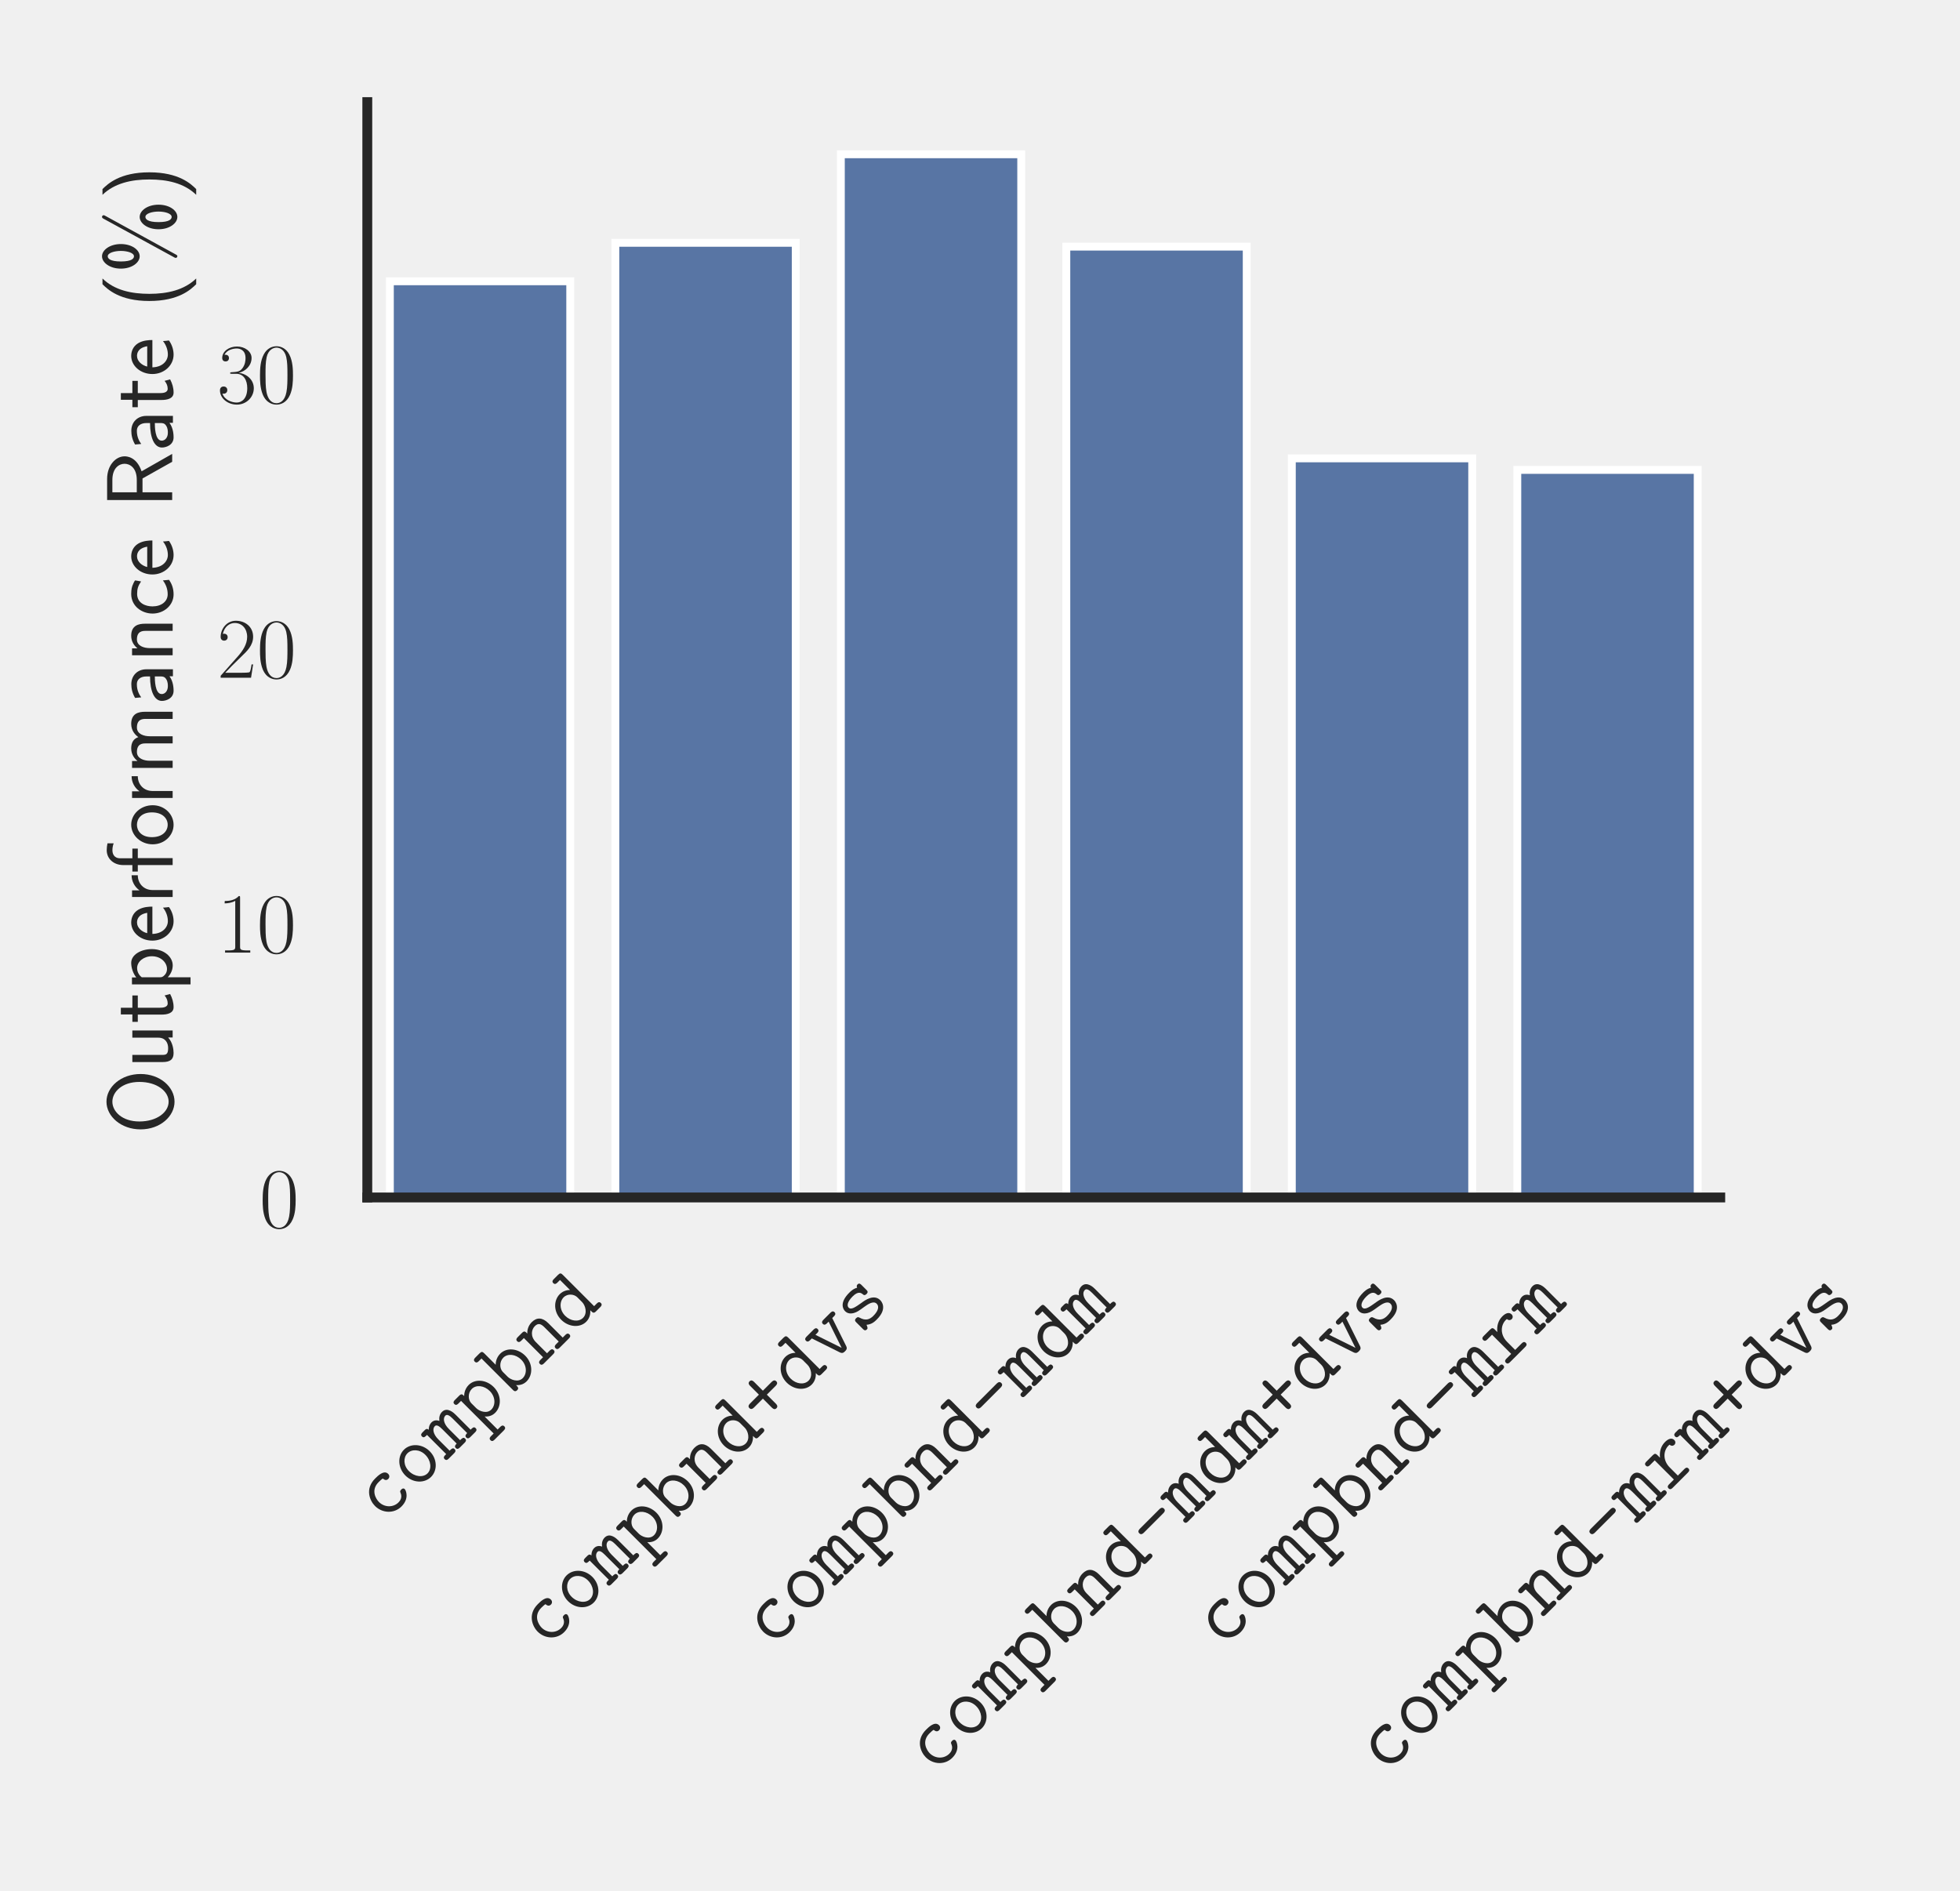
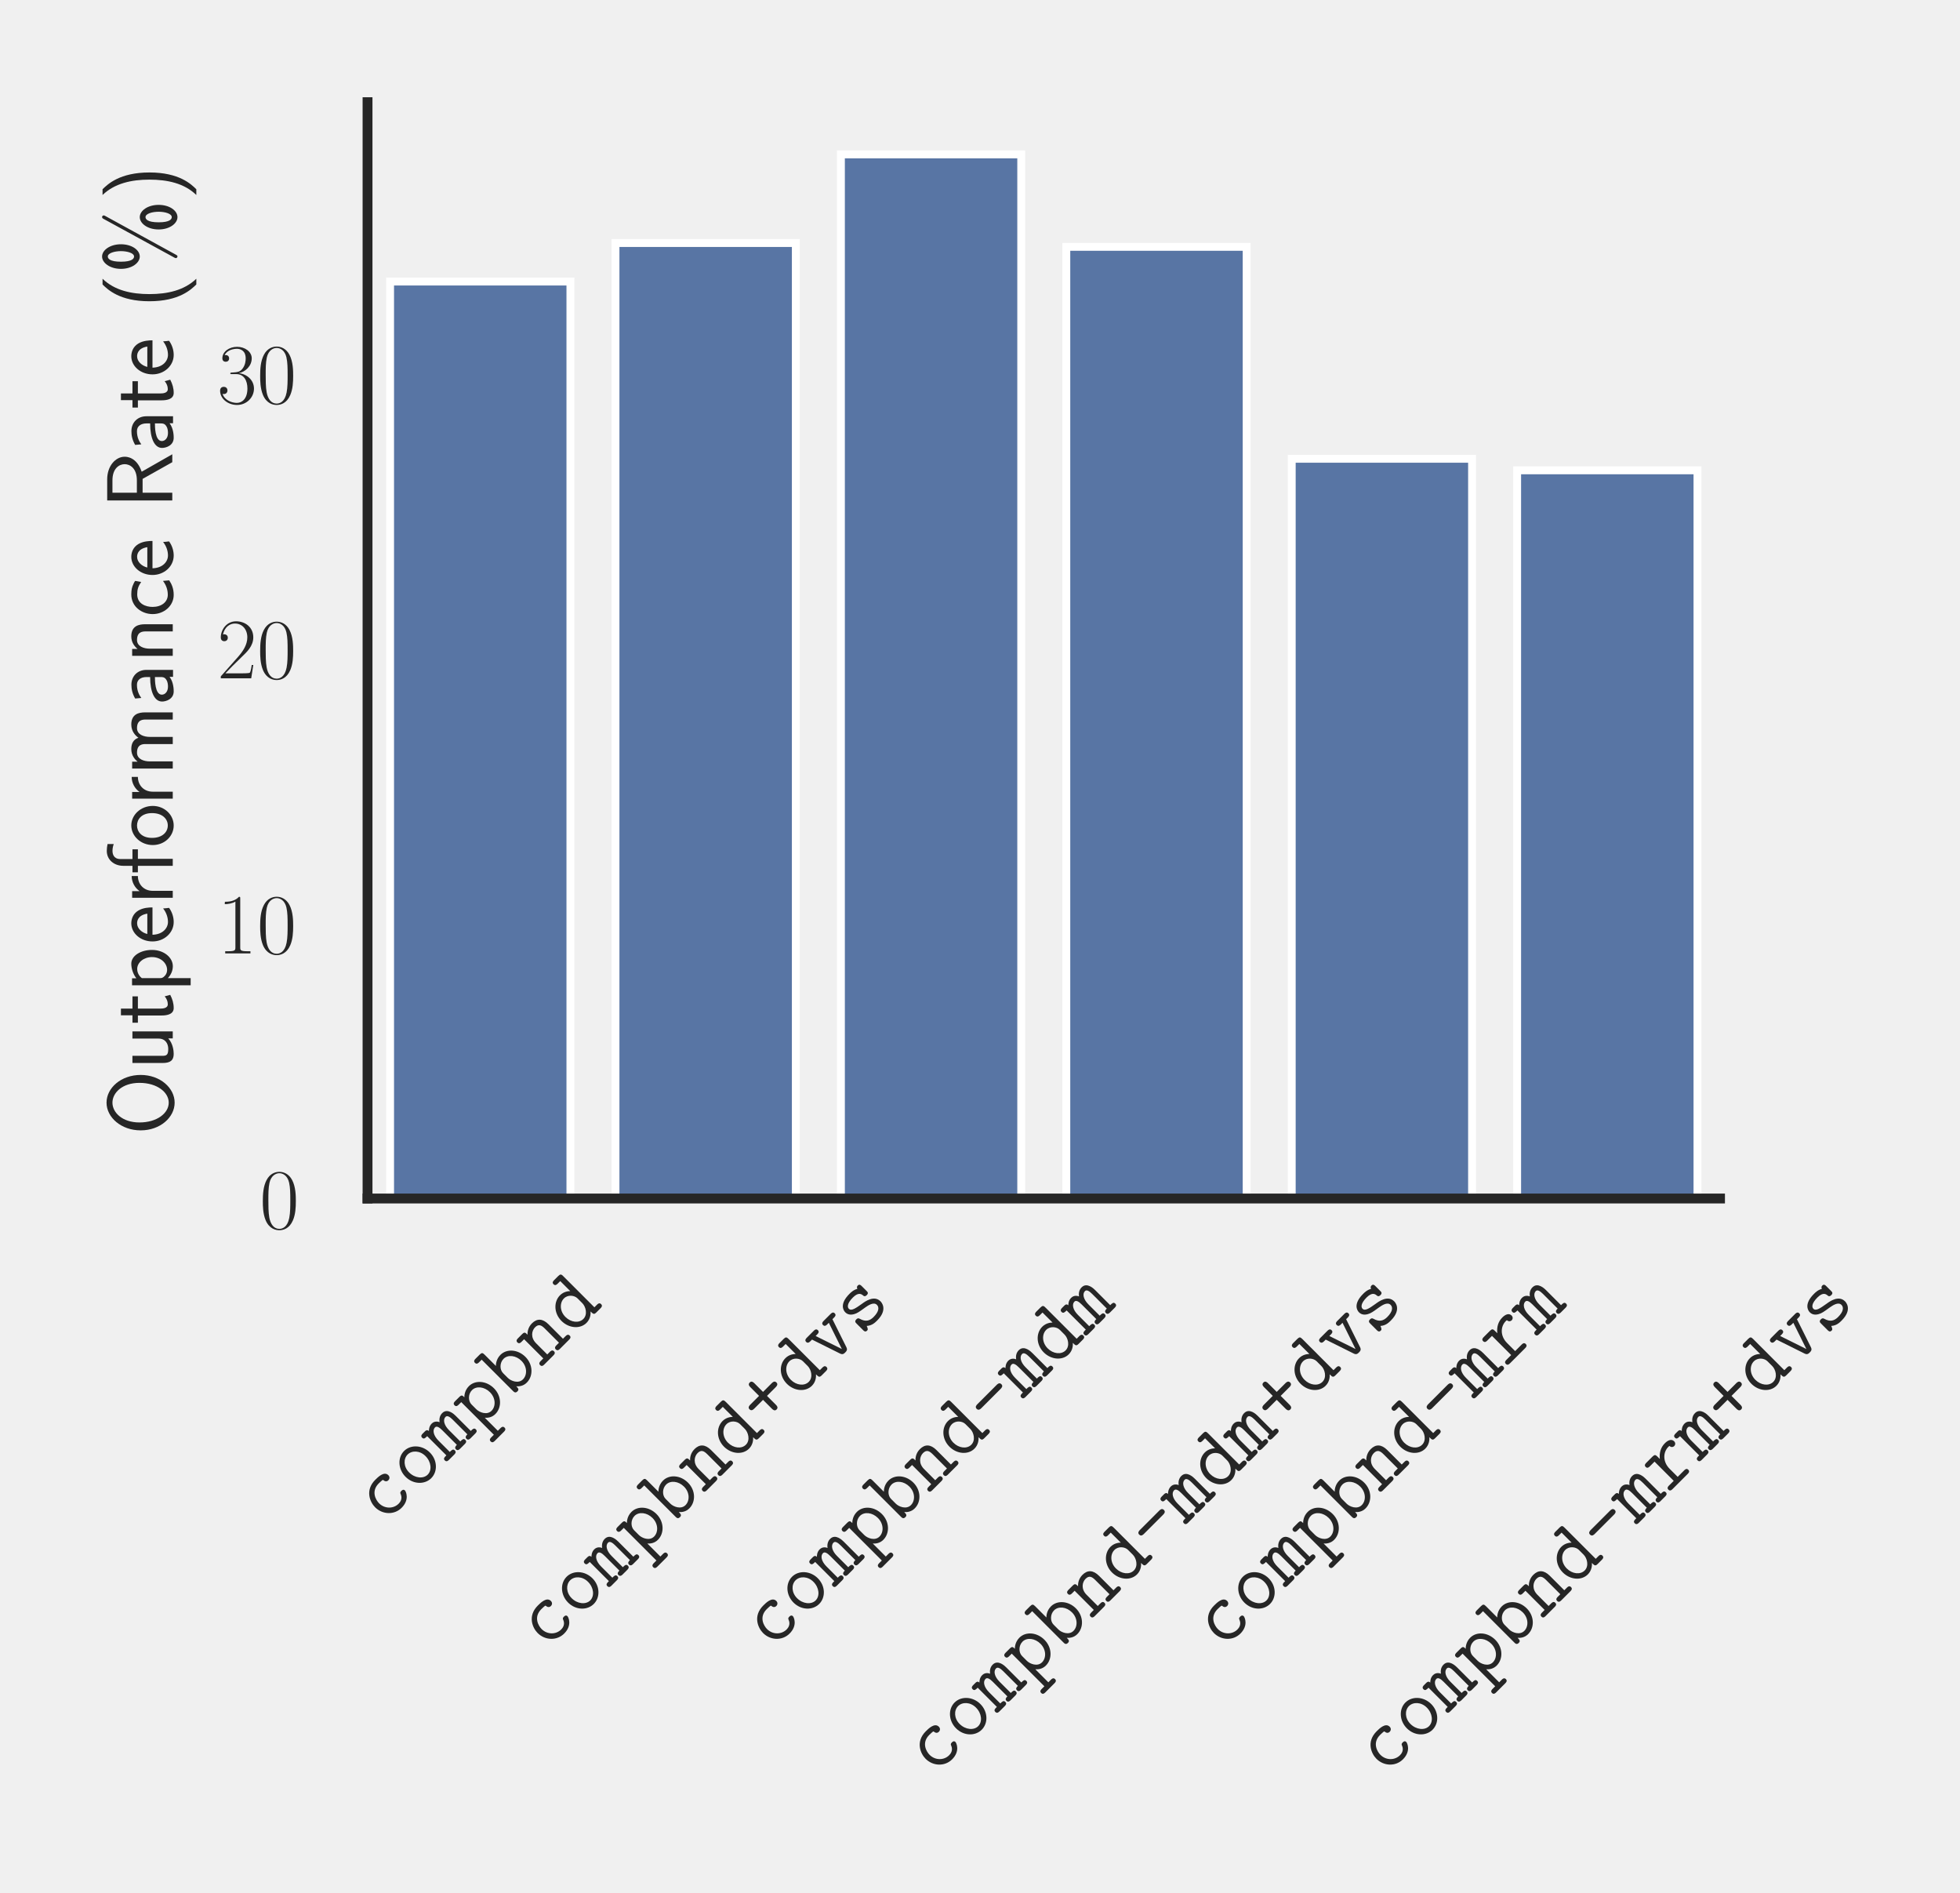
- <svg xmlns="http://www.w3.org/2000/svg" xmlns:xlink="http://www.w3.org/1999/xlink" width="373.2pt" height="360pt" viewBox="0 0 373.2 360" version="1.1">
+ <svg xmlns="http://www.w3.org/2000/svg" xmlns:xlink="http://www.w3.org/1999/xlink" width="372.96pt" height="360pt" viewBox="0 0 372.96 360" version="1.1">
  <defs>
    <style type="text/css">*{stroke-linejoin: round; stroke-linecap: butt}</style>
  </defs>
  <g id="figure_1">
    <g id="patch_1">
-       <path d="M 0 360  L 373.2 360  L 373.2 0  L 0 0  L 0 360  z " style="fill: none" />
+       <path d="M 0 360  L 372.96 360  L 372.96 0  L 0 0  L 0 360  z " style="fill: none" />
    </g>
    <g id="axes_1">
      <g id="patch_2">
-         <path d="M 69.937 228.008  L 327.55 228.008  L 327.55 19.44  L 69.937 19.44  L 69.937 228.008  z " style="fill: none" />
+         <path d="M 69.937 228.008  L 327.295 228.008  L 327.295 19.44  L 69.937 19.44  L 69.937 228.008  z " style="fill: none" />
      </g>
      <g id="matplotlib.axis_1">
        <g id="xtick_1">
          <g id="text_1">
-             <g style="fill: #262626" transform="translate(73.0534 290.1262) rotate(-45) scale(0.165 -0.165)">
+             <g style="fill: #262626" transform="translate(73.03213 290.1262) rotate(-45) scale(0.165 -0.165)">
              <defs>
                <path id="CMTT12-63" d="M 2918 702  C 2918 868 2758 868 2707 868  C 2560 868 2534 817 2502 728  C 2362 377 2048 339 1894 339  C 1350 339 890 792 890 1385  C 890 1711 1075 2445 1914 2445  C 2086 2445 2221 2432 2278 2426  C 2323 2413 2330 2405 2330 2373  C 2349 2107 2547 2107 2586 2107  C 2726 2107 2848 2203 2848 2375  C 2848 2816 2202 2816 1920 2816  C 826 2816 474 1922 474 1385  C 474 607 1069 -32 1837 -32  C 2694 -32 2918 600 2918 702  z " transform="scale(0.015625)" />
                <path id="CMTT12-6f" d="M 2918 1385  C 2918 2183 2336 2816 1645 2816  C 954 2816 371 2183 371 1385  C 371 581 960 -32 1645 -32  C 2330 -32 2918 581 2918 1385  z M 1645 339  C 1184 339 787 824 787 1430  C 787 2023 1197 2445 1645 2445  C 2093 2445 2502 2023 2502 1430  C 2502 818 2106 339 1645 339  z " transform="scale(0.015625)" />
                <path id="CMTT12-6d" d="M 2899 1943  C 2899 2084 2899 2803 2336 2803  C 2112 2803 1894 2700 1722 2463  C 1683 2559 1542 2803 1235 2803  C 947 2803 749 2613 698 2555  C 691 2752 557 2752 442 2752  L 250 2752  C 160 2752 -6 2752 -6 2567  C -6 2381 141 2381 339 2381  L 339 371  C 134 371 -6 371 -6 186  C -6 0 160 0 250 0  L 787 0  C 877 0 1043 0 1043 186  C 1043 371 896 371 698 371  L 698 1552  C 698 2091 928 2432 1210 2432  C 1389 2432 1440 2207 1440 1905  L 1440 371  C 1331 371 1158 371 1158 186  C 1158 0 1331 0 1421 0  L 1888 0  C 1978 0 2144 0 2144 186  C 2144 371 1997 371 1798 371  L 1798 1552  C 1798 2091 2029 2432 2310 2432  C 2490 2432 2541 2207 2541 1905  L 2541 371  C 2432 371 2259 371 2259 186  C 2259 0 2432 0 2522 0  L 2989 0  C 3078 0 3245 0 3245 186  C 3245 371 3098 371 2899 371  L 2899 1943  z " transform="scale(0.015625)" />
                <path id="CMTT12-70" d="M 1293 -1408  C 1382 -1408 1549 -1408 1549 -1222  C 1549 -1037 1382 -1037 1293 -1037  L 1030 -1037  L 1030 326  C 1184 153 1421 -32 1779 -32  C 2458 -32 3053 579 3053 1395  C 3053 2186 2515 2816 1850 2816  C 1382 2816 1088 2533 1030 2469  C 1030 2664 1030 2752 774 2752  L 352 2752  C 262 2752 96 2752 96 2567  C 96 2381 262 2381 352 2381  L 614 2381  L 614 -1037  L 352 -1037  C 262 -1037 96 -1037 96 -1222  C 96 -1408 262 -1408 352 -1408  L 1293 -1408  z M 1030 1717  C 1030 2084 1389 2445 1805 2445  C 2266 2445 2637 1974 2637 1395  C 2637 777 2202 339 1747 339  C 1267 339 1030 886 1030 1208  L 1030 1717  z " transform="scale(0.015625)" />
                <path id="CMTT12-62" d="M 1030 3644  C 1030 3841 992 3904 774 3904  L 352 3904  C 262 3904 96 3904 96 3719  C 96 3533 262 3533 352 3533  L 614 3533  L 614 262  C 614 147 614 0 826 0  C 1030 0 1030 137 1030 326  C 1184 153 1421 -32 1779 -32  C 2458 -32 3053 576 3053 1388  C 3053 2176 2515 2803 1850 2803  C 1382 2803 1088 2522 1030 2458  L 1030 3644  z M 1030 1708  C 1030 2073 1389 2432 1805 2432  C 2266 2432 2637 1964 2637 1388  C 2637 774 2202 339 1747 339  C 1267 339 1030 883 1030 1203  L 1030 1708  z " transform="scale(0.015625)" />
                <path id="CMTT12-6e" d="M 2675 1879  C 2675 2507 2381 2803 1856 2803  C 1421 2803 1139 2560 1030 2438  C 1030 2666 1030 2752 774 2752  L 352 2752  C 262 2752 96 2752 96 2567  C 96 2381 262 2381 352 2381  L 614 2381  L 614 371  L 352 371  C 262 371 96 371 96 186  C 96 0 262 0 352 0  L 1293 0  C 1382 0 1549 0 1549 186  C 1549 371 1382 371 1293 371  L 1030 371  L 1030 1533  C 1030 2155 1466 2432 1811 2432  C 2182 2432 2259 2219 2259 1854  L 2259 371  L 1997 371  C 1907 371 1741 371 1741 186  C 1741 0 1907 0 1997 0  L 2938 0  C 3027 0 3194 0 3194 186  C 3194 371 3027 371 2938 371  L 2675 371  L 2675 1879  z " transform="scale(0.015625)" />
                <path id="CMTT12-64" d="M 2675 3642  C 2675 3840 2637 3904 2419 3904  L 1997 3904  C 1907 3904 1741 3904 1741 3719  C 1741 3533 1907 3533 1997 3533  L 2259 3533  L 2259 2483  C 2157 2585 1894 2803 1504 2803  C 826 2803 237 2188 237 1382  C 237 595 787 -32 1446 -32  C 1862 -32 2138 215 2259 355  C 2259 84 2259 0 2515 0  L 2938 0  C 3027 0 3194 0 3194 186  C 3194 371 3027 371 2938 371  L 2675 371  L 2675 3642  z M 2259 1222  C 2259 864 1965 339 1485 339  C 1024 339 653 806 653 1382  C 653 1996 1088 2432 1542 2432  C 1958 2432 2259 2054 2259 1721  L 2259 1222  z " transform="scale(0.015625)" />
              </defs>
              <use xlink:href="#CMTT12-63" transform="scale(0.996264)" />
              <use xlink:href="#CMTT12-6f" transform="translate(51.26611 0) scale(0.996264)" />
              <use xlink:href="#CMTT12-6d" transform="translate(102.5322 0) scale(0.996264)" />
              <use xlink:href="#CMTT12-70" transform="translate(153.7983 0) scale(0.996264)" />
              <use xlink:href="#CMTT12-62" transform="translate(205.0644 0) scale(0.996264)" />
              <use xlink:href="#CMTT12-6e" transform="translate(256.3306 0) scale(0.996264)" />
              <use xlink:href="#CMTT12-64" transform="translate(307.5967 0) scale(0.996264)" />
            </g>
          </g>
        </g>
        <g id="xtick_2">
          <g id="text_2">
-             <g style="fill: #262626" transform="translate(104.0262 314.0516) rotate(-45) scale(0.165 -0.165)">
+             <g style="fill: #262626" transform="translate(103.9624 314.0516) rotate(-45) scale(0.165 -0.165)">
              <defs>
                <path id="CMTT12-2b" d="M 1856 1792  L 2765 1792  C 2848 1792 3053 1792 3053 1997  C 3053 2208 2854 2208 2765 2208  L 1856 2208  L 1856 3113  C 1856 3196 1856 3398 1651 3398  C 1440 3398 1440 3202 1440 3113  L 1440 2208  L 525 2208  C 442 2208 237 2208 237 2003  C 237 1792 435 1792 525 1792  L 1440 1792  L 1440 867  C 1440 783 1440 576 1645 576  C 1856 576 1856 776 1856 867  L 1856 1792  z " transform="scale(0.015625)" />
                <path id="CMTT12-76" d="M 2714 2381  L 2880 2381  C 2970 2381 3142 2381 3142 2567  C 3142 2752 2970 2752 2880 2752  L 2176 2752  C 2086 2752 1914 2752 1914 2567  C 1914 2381 2086 2381 2176 2381  L 2336 2381  L 1645 325  L 954 2381  L 1114 2381  C 1203 2381 1376 2381 1376 2567  C 1376 2752 1203 2752 1114 2752  L 410 2752  C 320 2752 147 2752 147 2567  C 147 2381 320 2381 410 2381  L 576 2381  L 1312 185  C 1382 -32 1523 -32 1645 -32  C 1766 -32 1907 -32 1978 185  L 2714 2381  z " transform="scale(0.015625)" />
                <path id="CMTT12-73" d="M 2688 2573  C 2688 2675 2688 2816 2509 2816  C 2355 2816 2317 2669 2317 2662  C 2061 2816 1766 2816 1638 2816  C 595 2816 454 2286 454 2069  C 454 1807 608 1629 826 1507  C 1030 1392 1216 1361 1741 1278  C 1990 1233 2502 1150 2502 799  C 2502 562 2285 339 1690 339  C 1280 339 1011 499 877 960  C 845 1049 826 1120 666 1120  C 454 1120 454 998 454 870  L 454 211  C 454 108 454 -32 634 -32  C 710 -32 768 -32 864 230  C 1158 -32 1491 -32 1690 -32  C 2874 -32 2874 734 2874 798  C 2874 1461 2080 1596 1773 1640  C 1210 1736 826 1800 826 2068  C 826 2241 1024 2445 1626 2445  C 2234 2445 2259 2157 2272 1990  C 2285 1862 2400 1843 2477 1843  C 2688 1843 2688 1958 2688 2086  L 2688 2573  z " transform="scale(0.015625)" />
              </defs>
              <use xlink:href="#CMTT12-63" transform="scale(0.996264)" />
              <use xlink:href="#CMTT12-6f" transform="translate(51.26611 0) scale(0.996264)" />
              <use xlink:href="#CMTT12-6d" transform="translate(102.5322 0) scale(0.996264)" />
              <use xlink:href="#CMTT12-70" transform="translate(153.7983 0) scale(0.996264)" />
              <use xlink:href="#CMTT12-62" transform="translate(205.0644 0) scale(0.996264)" />
              <use xlink:href="#CMTT12-6e" transform="translate(256.3306 0) scale(0.996264)" />
              <use xlink:href="#CMTT12-64" transform="translate(307.5967 0) scale(0.996264)" />
              <use xlink:href="#CMTT12-2b" transform="translate(358.8628 0) scale(0.996264)" />
              <use xlink:href="#CMTT12-64" transform="translate(410.1289 0) scale(0.996264)" />
              <use xlink:href="#CMTT12-76" transform="translate(461.395 0) scale(0.996264)" />
              <use xlink:href="#CMTT12-73" transform="translate(512.6611 0) scale(0.996264)" />
            </g>
          </g>
        </g>
        <g id="xtick_3">
          <g id="text_3">
-             <g style="fill: #262626" transform="translate(146.9618 314.0516) rotate(-45) scale(0.165 -0.165)">
+             <g style="fill: #262626" transform="translate(146.8554 314.0516) rotate(-45) scale(0.165 -0.165)">
              <defs>
                <path id="CMTT12-2d" d="M 2650 1728  C 2733 1728 2938 1728 2938 1933  C 2938 2144 2739 2144 2650 2144  L 640 2144  C 557 2144 352 2144 352 1939  C 352 1728 550 1728 640 1728  L 2650 1728  z " transform="scale(0.015625)" />
              </defs>
              <use xlink:href="#CMTT12-63" transform="scale(0.996264)" />
              <use xlink:href="#CMTT12-6f" transform="translate(51.26611 0) scale(0.996264)" />
              <use xlink:href="#CMTT12-6d" transform="translate(102.5322 0) scale(0.996264)" />
              <use xlink:href="#CMTT12-70" transform="translate(153.7983 0) scale(0.996264)" />
              <use xlink:href="#CMTT12-62" transform="translate(205.0644 0) scale(0.996264)" />
              <use xlink:href="#CMTT12-6e" transform="translate(256.3306 0) scale(0.996264)" />
              <use xlink:href="#CMTT12-64" transform="translate(307.5967 0) scale(0.996264)" />
              <use xlink:href="#CMTT12-2d" transform="translate(358.8628 0) scale(0.996264)" />
              <use xlink:href="#CMTT12-6d" transform="translate(410.1289 0) scale(0.996264)" />
              <use xlink:href="#CMTT12-64" transform="translate(461.395 0) scale(0.996264)" />
              <use xlink:href="#CMTT12-6d" transform="translate(512.6611 0) scale(0.996264)" />
            </g>
          </g>
        </g>
        <g id="xtick_4">
          <g id="text_4">
-             <g style="fill: #262626" transform="translate(177.9346 337.977) rotate(-45) scale(0.165 -0.165)">
+             <g style="fill: #262626" transform="translate(177.7857 337.977) rotate(-45) scale(0.165 -0.165)">
              <use xlink:href="#CMTT12-63" transform="scale(0.996264)" />
              <use xlink:href="#CMTT12-6f" transform="translate(51.26611 0) scale(0.996264)" />
              <use xlink:href="#CMTT12-6d" transform="translate(102.5322 0) scale(0.996264)" />
              <use xlink:href="#CMTT12-70" transform="translate(153.7983 0) scale(0.996264)" />
              <use xlink:href="#CMTT12-62" transform="translate(205.0644 0) scale(0.996264)" />
              <use xlink:href="#CMTT12-6e" transform="translate(256.3306 0) scale(0.996264)" />
              <use xlink:href="#CMTT12-64" transform="translate(307.5967 0) scale(0.996264)" />
              <use xlink:href="#CMTT12-2d" transform="translate(358.8628 0) scale(0.996264)" />
              <use xlink:href="#CMTT12-6d" transform="translate(410.1289 0) scale(0.996264)" />
              <use xlink:href="#CMTT12-64" transform="translate(461.395 0) scale(0.996264)" />
              <use xlink:href="#CMTT12-6d" transform="translate(512.6611 0) scale(0.996264)" />
              <use xlink:href="#CMTT12-2b" transform="translate(563.9272 0) scale(0.996264)" />
              <use xlink:href="#CMTT12-64" transform="translate(615.1933 0) scale(0.996264)" />
              <use xlink:href="#CMTT12-76" transform="translate(666.4594 0) scale(0.996264)" />
              <use xlink:href="#CMTT12-73" transform="translate(717.7256 0) scale(0.996264)" />
            </g>
          </g>
        </g>
        <g id="xtick_5">
          <g id="text_5">
-             <g style="fill: #262626" transform="translate(232.8328 314.0516) rotate(-45) scale(0.165 -0.165)">
+             <g style="fill: #262626" transform="translate(232.6413 314.0516) rotate(-45) scale(0.165 -0.165)">
              <defs>
                <path id="CMTT12-72" d="M 1382 1212  C 1382 1976 1920 2432 2464 2432  C 2496 2432 2534 2432 2566 2425  C 2586 2185 2765 2165 2810 2165  C 2957 2165 3059 2275 3059 2418  C 3059 2698 2790 2803 2470 2803  C 2042 2803 1677 2607 1382 2241  L 1382 2491  C 1382 2688 1344 2752 1126 2752  L 480 2752  C 390 2752 224 2752 224 2567  C 224 2381 390 2381 480 2381  L 966 2381  L 966 371  L 480 371  C 390 371 224 371 224 186  C 224 0 390 0 480 0  L 2054 0  C 2144 0 2310 0 2310 186  C 2310 371 2144 371 2054 371  L 1382 371  L 1382 1212  z " transform="scale(0.015625)" />
              </defs>
              <use xlink:href="#CMTT12-63" transform="scale(0.996264)" />
              <use xlink:href="#CMTT12-6f" transform="translate(51.26611 0) scale(0.996264)" />
              <use xlink:href="#CMTT12-6d" transform="translate(102.5322 0) scale(0.996264)" />
              <use xlink:href="#CMTT12-70" transform="translate(153.7983 0) scale(0.996264)" />
              <use xlink:href="#CMTT12-62" transform="translate(205.0644 0) scale(0.996264)" />
              <use xlink:href="#CMTT12-6e" transform="translate(256.3306 0) scale(0.996264)" />
              <use xlink:href="#CMTT12-64" transform="translate(307.5967 0) scale(0.996264)" />
              <use xlink:href="#CMTT12-2d" transform="translate(358.8628 0) scale(0.996264)" />
              <use xlink:href="#CMTT12-6d" transform="translate(410.1289 0) scale(0.996264)" />
              <use xlink:href="#CMTT12-72" transform="translate(461.395 0) scale(0.996264)" />
              <use xlink:href="#CMTT12-6d" transform="translate(512.6611 0) scale(0.996264)" />
            </g>
          </g>
        </g>
        <g id="xtick_6">
          <g id="text_6">
-             <g style="fill: #262626" transform="translate(263.8056 337.977) rotate(-45) scale(0.165 -0.165)">
+             <g style="fill: #262626" transform="translate(263.5716 337.977) rotate(-45) scale(0.165 -0.165)">
              <use xlink:href="#CMTT12-63" transform="scale(0.996264)" />
              <use xlink:href="#CMTT12-6f" transform="translate(51.26611 0) scale(0.996264)" />
              <use xlink:href="#CMTT12-6d" transform="translate(102.5322 0) scale(0.996264)" />
              <use xlink:href="#CMTT12-70" transform="translate(153.7983 0) scale(0.996264)" />
              <use xlink:href="#CMTT12-62" transform="translate(205.0644 0) scale(0.996264)" />
              <use xlink:href="#CMTT12-6e" transform="translate(256.3306 0) scale(0.996264)" />
              <use xlink:href="#CMTT12-64" transform="translate(307.5967 0) scale(0.996264)" />
              <use xlink:href="#CMTT12-2d" transform="translate(358.8628 0) scale(0.996264)" />
              <use xlink:href="#CMTT12-6d" transform="translate(410.1289 0) scale(0.996264)" />
              <use xlink:href="#CMTT12-72" transform="translate(461.395 0) scale(0.996264)" />
              <use xlink:href="#CMTT12-6d" transform="translate(512.6611 0) scale(0.996264)" />
              <use xlink:href="#CMTT12-2b" transform="translate(563.9272 0) scale(0.996264)" />
              <use xlink:href="#CMTT12-64" transform="translate(615.1933 0) scale(0.996264)" />
              <use xlink:href="#CMTT12-76" transform="translate(666.4594 0) scale(0.996264)" />
              <use xlink:href="#CMTT12-73" transform="translate(717.7256 0) scale(0.996264)" />
            </g>
          </g>
        </g>
      </g>
      <g id="matplotlib.axis_2">
        <g id="ytick_1">
          <g id="text_7">
            <g style="fill: #262626" transform="translate(49.38946 233.7155) scale(0.165 -0.165)">
              <defs>
                <path id="CMR17-30" d="M 2688 2025  C 2688 2416 2682 3080 2413 3591  C 2176 4039 1798 4198 1466 4198  C 1158 4198 768 4058 525 3597  C 269 3118 243 2524 243 2025  C 243 1661 250 1106 448 619  C 723 -39 1216 -128 1466 -128  C 1760 -128 2208 -7 2470 600  C 2662 1042 2688 1559 2688 2025  z M 1466 -26  C 1056 -26 813 325 723 812  C 653 1188 653 1738 653 2096  C 653 2588 653 2997 736 3387  C 858 3929 1216 4096 1466 4096  C 1728 4096 2067 3923 2189 3400  C 2272 3036 2278 2607 2278 2096  C 2278 1680 2278 1169 2202 792  C 2067 95 1690 -26 1466 -26  z " transform="scale(0.015625)" />
              </defs>
              <use xlink:href="#CMR17-30" transform="scale(0.996264)" />
            </g>
          </g>
        </g>
        <g id="ytick_2">
          <g id="text_8">
            <g style="fill: #262626" transform="translate(41.3416 181.3812) scale(0.165 -0.165)">
              <defs>
                <path id="CMR17-31" d="M 1702 4058  C 1702 4192 1696 4192 1606 4192  C 1357 3916 979 3827 621 3827  C 602 3827 570 3827 563 3808  C 557 3795 557 3782 557 3648  C 755 3648 1088 3686 1344 3839  L 1344 461  C 1344 236 1331 160 781 160  L 589 160  L 589 0  C 896 0 1216 0 1523 0  C 1830 0 2150 0 2458 0  L 2458 160  L 2266 160  C 1715 160 1702 230 1702 458  L 1702 4058  z " transform="scale(0.015625)" />
              </defs>
              <use xlink:href="#CMR17-31" transform="scale(0.996264)" />
              <use xlink:href="#CMR17-30" transform="translate(45.69048 0) scale(0.996264)" />
            </g>
          </g>
        </g>
        <g id="ytick_3">
          <g id="text_9">
            <g style="fill: #262626" transform="translate(41.3416 129.0468) scale(0.165 -0.165)">
              <defs>
                <path id="CMR17-32" d="M 2669 989  L 2554 989  C 2490 536 2438 459 2413 420  C 2381 369 1920 369 1830 369  L 602 369  C 832 619 1280 1072 1824 1597  C 2214 1967 2669 2402 2669 3035  C 2669 3790 2067 4224 1395 4224  C 691 4224 262 3604 262 3030  C 262 2780 448 2748 525 2748  C 589 2748 781 2787 781 3010  C 781 3207 614 3264 525 3264  C 486 3264 448 3258 422 3245  C 544 3790 915 4058 1306 4058  C 1862 4058 2227 3617 2227 3035  C 2227 2479 1901 2000 1536 1584  L 262 146  L 262 0  L 2515 0  L 2669 989  z " transform="scale(0.015625)" />
              </defs>
              <use xlink:href="#CMR17-32" transform="scale(0.996264)" />
              <use xlink:href="#CMR17-30" transform="translate(45.69048 0) scale(0.996264)" />
            </g>
          </g>
        </g>
        <g id="ytick_4">
          <g id="text_10">
            <g style="fill: #262626" transform="translate(41.3416 76.71247) scale(0.165 -0.165)">
              <defs>
                <path id="CMR17-33" d="M 1414 2157  C 1984 2157 2234 1662 2234 1090  C 2234 320 1824 25 1453 25  C 1114 25 563 194 390 693  C 422 680 454 680 486 680  C 640 680 755 782 755 948  C 755 1133 614 1216 486 1216  C 378 1216 211 1165 211 926  C 211 335 787 -128 1466 -128  C 2176 -128 2720 430 2720 1085  C 2720 1707 2208 2157 1600 2227  C 2086 2328 2554 2756 2554 3329  C 2554 3820 2048 4179 1472 4179  C 890 4179 378 3829 378 3329  C 378 3110 544 3072 627 3072  C 762 3072 877 3155 877 3321  C 877 3486 762 3569 627 3569  C 602 3569 570 3569 544 3557  C 730 3959 1235 4032 1459 4032  C 1683 4032 2106 3925 2106 3320  C 2106 3143 2080 2828 1862 2550  C 1670 2304 1453 2304 1242 2284  C 1210 2284 1062 2269 1037 2269  C 992 2263 966 2257 966 2208  C 966 2163 973 2157 1101 2157  L 1414 2157  z " transform="scale(0.015625)" />
              </defs>
              <use xlink:href="#CMR17-33" transform="scale(0.996264)" />
              <use xlink:href="#CMR17-30" transform="translate(45.69048 0) scale(0.996264)" />
            </g>
          </g>
        </g>
        <g id="text_11">
          <g style="fill: #262626" transform="translate(32.87342 215.977) rotate(-90) scale(0.18 -0.18)">
            <defs>
              <path id="CMSS17-4f" d="M 4096 2178  C 4096 3503 3219 4497 2214 4497  C 1210 4497 333 3497 333 2178  C 333 847 1222 -128 2214 -128  C 3206 -128 4096 847 4096 2178  z M 2214 273  C 1510 273 870 1057 870 2261  C 870 3433 1549 4096 2214 4096  C 2880 4096 3558 3433 3558 2261  C 3558 1051 2912 273 2214 273  z " transform="scale(0.015625)" />
              <path id="CMSS17-75" d="M 2618 2739  L 2131 2739  L 2131 972  C 2131 498 1786 306 1421 306  C 998 306 960 447 960 709  L 960 2739  L 474 2739  L 474 678  C 474 179 646 -64 1088 -64  C 1306 -64 1798 -13 2144 306  L 2144 0  L 2618 0  L 2618 2739  z " transform="scale(0.015625)" />
              <path id="CMSS17-74" d="M 1069 2368  L 1901 2368  L 1901 2737  L 1069 2737  L 1069 3520  L 614 3520  L 614 2737  L 109 2737  L 109 2368  L 602 2368  L 602 749  C 602 384 685 -64 1107 -64  C 1427 -64 1722 25 2003 172  L 1901 548  C 1747 414 1562 337 1363 337  C 1082 337 1069 696 1069 856  L 1069 2368  z " transform="scale(0.015625)" />
              <path id="CMSS17-70" d="M 966 333  C 1178 129 1466 -5 1773 -5  C 2368 -5 2880 603 2880 1412  C 2880 2159 2496 2816 1946 2816  C 1626 2816 1242 2702 954 2472  L 954 2765  L 480 2765  L 480 -1216  L 966 -1216  L 966 333  z M 966 2100  C 1018 2176 1235 2415 1587 2415  C 2035 2415 2394 1960 2394 1412  C 2394 787 1958 384 1530 384  C 1402 384 1267 415 1139 523  C 966 674 966 768 966 857  L 966 2100  z " transform="scale(0.015625)" />
              <path id="CMSS17-65" d="M 2502 1377  C 2502 1590 2490 2003 2285 2345  C 2061 2713 1696 2816 1421 2816  C 755 2816 192 2188 192 1375  C 192 582 774 -64 1510 -64  C 1798 -64 2150 19 2470 248  C 2470 274 2458 414 2451 420  C 2451 433 2432 630 2432 656  C 2125 407 1773 325 1517 325  C 1107 325 666 667 646 1377  L 2502 1377  z M 698 1728  C 781 2084 1062 2421 1421 2421  C 1517 2421 1965 2421 2080 1728  L 698 1728  z " transform="scale(0.015625)" />
              <path id="CMSS17-72" d="M 954 1363  C 954 1965 1395 2368 1958 2368  L 1958 2789  C 1549 2789 1165 2585 934 2253  L 934 2758  L 480 2758  L 480 0  L 954 0  L 954 1363  z " transform="scale(0.015625)" />
              <path id="CMSS17-66" d="M 1075 2368  L 1722 2368  L 1722 2737  L 1062 2737  L 1062 3559  C 1062 4014 1408 4092 1606 4092  C 1670 4092 1850 4092 2080 4009  L 2080 4429  C 1933 4461 1754 4480 1613 4480  C 1018 4480 602 3993 602 3359  L 602 2737  L 160 2737  L 160 2368  L 602 2368  L 602 0  L 1075 0  L 1075 2368  z " transform="scale(0.015625)" />
              <path id="CMSS17-6f" d="M 2829 1356  C 2829 2176 2221 2816 1504 2816  C 768 2816 173 2157 173 1356  C 173 544 787 -64 1498 -64  C 2227 -64 2829 563 2829 1356  z M 1504 337  C 1050 337 659 709 659 1408  C 659 2151 1114 2427 1498 2427  C 1914 2427 2342 2126 2342 1408  C 2342 683 1926 337 1504 337  z " transform="scale(0.015625)" />
              <path id="CMSS17-6d" d="M 4288 1877  C 4288 2308 4179 2816 3462 2816  C 2982 2816 2694 2516 2566 2331  C 2451 2670 2182 2816 1798 2816  C 1363 2816 1088 2568 941 2389  L 941 2758  L 474 2758  L 474 0  L 960 0  L 960 1559  C 960 1939 1101 2428 1555 2428  C 2138 2428 2138 2016 2138 1829  L 2138 0  L 2624 0  L 2624 1559  C 2624 1939 2765 2428 3219 2428  C 3802 2428 3802 2016 3802 1829  L 3802 0  L 4288 0  L 4288 1877  z " transform="scale(0.015625)" />
              <path id="CMSS17-61" d="M 2406 1791  C 2406 2392 1978 2808 1402 2808  C 1120 2808 813 2757 461 2553  L 499 2135  C 659 2248 934 2432 1395 2432  C 1722 2432 1920 2180 1920 1782  L 1920 1536  C 896 1536 256 1238 256 726  C 256 461 416 -64 947 -64  C 1043 -64 1562 -64 1933 217  L 1933 -19  L 2406 -19  L 2406 1791  z M 1920 816  C 1920 701 1920 548 1728 434  C 1562 325 1350 325 1261 325  C 941 325 723 511 723 744  C 723 1211 1722 1211 1920 1211  L 1920 816  z " transform="scale(0.015625)" />
              <path id="CMSS17-6e" d="M 2618 1877  C 2618 2283 2522 2816 1798 2816  C 1389 2816 1120 2606 941 2389  L 941 2758  L 474 2758  L 474 0  L 960 0  L 960 1559  C 960 1964 1114 2428 1549 2428  C 2112 2428 2131 2048 2131 1829  L 2131 0  L 2618 0  L 2618 1877  z " transform="scale(0.015625)" />
              <path id="CMSS17-63" d="M 2464 2541  C 2464 2585 2170 2714 2093 2739  C 1882 2816 1613 2816 1542 2816  C 710 2816 211 2093 211 1363  C 211 595 768 -64 1517 -64  C 1946 -64 2253 76 2502 242  L 2464 664  C 2189 453 1869 337 1523 337  C 1024 337 698 774 698 1369  C 698 1831 909 2414 1549 2414  C 1901 2414 2099 2343 2394 2145  L 2464 2541  z " transform="scale(0.015625)" />
              <path id="CMSS17-52" d="M 2522 2109  L 2534 2115  C 3533 2459 3539 3147 3539 3268  C 3539 3873 2925 4453 2003 4453  L 570 4453  L 570 32  L 1094 32  L 1094 2048  L 2035 2048  L 3168 32  L 3706 32  L 2522 2109  z M 1094 2437  L 1094 4096  L 1933 4096  C 2746 4096 3034 3637 3034 3267  C 3034 2922 2778 2437 1933 2437  L 1094 2437  z " transform="scale(0.015625)" />
              <path id="CMSS17-28" d="M 1613 4768  C 1267 4417 474 3601 474 1588  C 474 -433 1267 -1243 1613 -1600  L 2003 -1600  C 1216 -784 960 357 960 1581  C 960 2798 1203 3946 2003 4768  L 1613 4768  z " transform="scale(0.015625)" />
              <path id="CMSS17-25" d="M 3923 4583  C 3962 4647 3962 4679 3962 4685  C 3962 4755 3904 4800 3853 4800  C 3782 4800 3750 4749 3718 4685  L 1101 -104  C 1088 -129 1062 -167 1062 -206  C 1062 -276 1120 -320 1178 -320  C 1235 -320 1248 -295 1299 -206  L 3923 4583  z M 4678 959  C 4678 1698 4282 2240 3846 2240  C 3418 2240 3008 1711 3008 959  C 3008 208 3418 -320 3846 -320  C 4288 -320 4678 221 4678 959  z M 3846 68  C 3712 68 3494 189 3494 959  C 3494 1724 3712 1851 3846 1851  C 4083 1851 4211 1386 4211 959  C 4211 533 4083 68 3846 68  z M 2003 3519  C 2003 4258 1606 4800 1171 4800  C 742 4800 333 4271 333 3519  C 333 2768 742 2240 1171 2240  C 1613 2240 2003 2781 2003 3519  z M 1171 2628  C 1037 2628 819 2749 819 3519  C 819 4284 1037 4411 1171 4411  C 1408 4411 1536 3946 1536 3519  C 1536 3093 1408 2628 1171 2628  z " transform="scale(0.015625)" />
              <path id="CMSS17-29" d="M 723 -1600  C 1069 -1249 1862 -433 1862 1581  C 1862 3601 1069 4411 723 4768  L 333 4768  C 1120 3952 1376 2811 1376 1588  C 1376 370 1133 -778 333 -1600  L 723 -1600  z " transform="scale(0.015625)" />
            </defs>
            <use xlink:href="#CMSS17-4f" transform="scale(0.996264)" />
            <use xlink:href="#CMSS17-75" transform="translate(69.02425 0) scale(0.996264)" />
            <use xlink:href="#CMSS17-74" transform="translate(117.2292 0) scale(0.996264)" />
            <use xlink:href="#CMSS17-70" transform="translate(151.0608 0) scale(0.996264)" />
            <use xlink:href="#CMSS17-65" transform="translate(201.8681 0) scale(0.996264)" />
            <use xlink:href="#CMSS17-72" transform="translate(243.507 0) scale(0.996264)" />
            <use xlink:href="#CMSS17-66" transform="translate(275.4167 0) scale(0.996264)" />
            <use xlink:href="#CMSS17-6f" transform="translate(304.0434 0) scale(0.996264)" />
            <use xlink:href="#CMSS17-72" transform="translate(348.2846 0) scale(0.996264)" />
            <use xlink:href="#CMSS17-6d" transform="translate(380.1943 0) scale(0.996264)" />
            <use xlink:href="#CMSS17-61" transform="translate(454.4236 0) scale(0.996264)" />
            <use xlink:href="#CMSS17-6e" transform="translate(499.3455 0) scale(0.996264)" />
            <use xlink:href="#CMSS17-63" transform="translate(547.5505 0) scale(0.996264)" />
            <use xlink:href="#CMSS17-65" transform="translate(589.1893 0) scale(0.996264)" />
            <use xlink:href="#CMSS17-52" transform="translate(662.0572 0) scale(0.996264)" />
            <use xlink:href="#CMSS17-61" transform="translate(722.4734 0) scale(0.996264)" />
            <use xlink:href="#CMSS17-74" transform="translate(767.3953 0) scale(0.996264)" />
            <use xlink:href="#CMSS17-65" transform="translate(801.2269 0) scale(0.996264)" />
            <use xlink:href="#CMSS17-28" transform="translate(874.0948 0) scale(0.996264)" />
            <use xlink:href="#CMSS17-25" transform="translate(910.5287 0) scale(0.996264)" />
            <use xlink:href="#CMSS17-29" transform="translate(988.6014 0) scale(0.996264)" />
          </g>
        </g>
      </g>
      <g id="patch_3">
-         <path d="M 74.231 228.008  L 108.579 228.008  L 108.579 53.56  L 74.231 53.56  z " clip-path="url(#p7b28edf794)" style="fill: #5875a4; stroke: #ffffff; stroke-width: 1.5; stroke-linejoin: miter" />
+         <path d="M 74.227 228.008  L 108.541 228.008  L 108.541 53.56  L 74.227 53.56  z " clip-path="url(#pa136a49f3d)" style="fill: #5875a4; stroke: #ffffff; stroke-width: 1.5; stroke-linejoin: miter" />
      </g>
      <g id="patch_4">
-         <path d="M 117.166 228.008  L 151.515 228.008  L 151.515 46.23  L 117.166 46.23  z " clip-path="url(#p7b28edf794)" style="fill: #5875a4; stroke: #ffffff; stroke-width: 1.5; stroke-linejoin: miter" />
+         <path d="M 117.12 228.008  L 151.434 228.008  L 151.434 46.23  L 117.12 46.23  z " clip-path="url(#pa136a49f3d)" style="fill: #5875a4; stroke: #ffffff; stroke-width: 1.5; stroke-linejoin: miter" />
      </g>
      <g id="patch_5">
-         <path d="M 160.102 228.008  L 194.45 228.008  L 194.45 29.372  L 160.102 29.372  z " clip-path="url(#p7b28edf794)" style="fill: #5875a4; stroke: #ffffff; stroke-width: 1.5; stroke-linejoin: miter" />
+         <path d="M 160.013 228.008  L 194.327 228.008  L 194.327 29.372  L 160.013 29.372  z " clip-path="url(#pa136a49f3d)" style="fill: #5875a4; stroke: #ffffff; stroke-width: 1.5; stroke-linejoin: miter" />
      </g>
      <g id="patch_6">
-         <path d="M 203.037 228.008  L 237.386 228.008  L 237.386 46.963  L 203.037 46.963  z " clip-path="url(#p7b28edf794)" style="fill: #5875a4; stroke: #ffffff; stroke-width: 1.5; stroke-linejoin: miter" />
+         <path d="M 202.905 228.008  L 237.22 228.008  L 237.22 46.963  L 202.905 46.963  z " clip-path="url(#pa136a49f3d)" style="fill: #5875a4; stroke: #ffffff; stroke-width: 1.5; stroke-linejoin: miter" />
      </g>
      <g id="patch_7">
-         <path d="M 245.973 228.008  L 280.321 228.008  L 280.321 87.277  L 245.973 87.277  z " clip-path="url(#p7b28edf794)" style="fill: #5875a4; stroke: #ffffff; stroke-width: 1.5; stroke-linejoin: miter" />
+         <path d="M 245.798 228.008  L 280.113 228.008  L 280.113 87.277  L 245.798 87.277  z " clip-path="url(#pa136a49f3d)" style="fill: #5875a4; stroke: #ffffff; stroke-width: 1.5; stroke-linejoin: miter" />
      </g>
      <g id="patch_8">
-         <path d="M 288.908 228.008  L 323.257 228.008  L 323.257 89.476  L 288.908 89.476  z " clip-path="url(#p7b28edf794)" style="fill: #5875a4; stroke: #ffffff; stroke-width: 1.5; stroke-linejoin: miter" />
+         <path d="M 288.691 228.008  L 323.006 228.008  L 323.006 89.476  L 288.691 89.476  z " clip-path="url(#pa136a49f3d)" style="fill: #5875a4; stroke: #ffffff; stroke-width: 1.5; stroke-linejoin: miter" />
      </g>
      <g id="line2d_1">
-         <path clip-path="url(#p7b28edf794)" style="fill: none; stroke: #424242; stroke-width: 3.375; stroke-linecap: round" />
+         <path clip-path="url(#pa136a49f3d)" style="fill: none; stroke: #424242; stroke-width: 3.375; stroke-linecap: round" />
      </g>
      <g id="line2d_2">
-         <path clip-path="url(#p7b28edf794)" style="fill: none; stroke: #424242; stroke-width: 3.375; stroke-linecap: round" />
+         <path clip-path="url(#pa136a49f3d)" style="fill: none; stroke: #424242; stroke-width: 3.375; stroke-linecap: round" />
      </g>
      <g id="line2d_3">
-         <path clip-path="url(#p7b28edf794)" style="fill: none; stroke: #424242; stroke-width: 3.375; stroke-linecap: round" />
+         <path clip-path="url(#pa136a49f3d)" style="fill: none; stroke: #424242; stroke-width: 3.375; stroke-linecap: round" />
      </g>
      <g id="line2d_4">
-         <path clip-path="url(#p7b28edf794)" style="fill: none; stroke: #424242; stroke-width: 3.375; stroke-linecap: round" />
+         <path clip-path="url(#pa136a49f3d)" style="fill: none; stroke: #424242; stroke-width: 3.375; stroke-linecap: round" />
      </g>
      <g id="line2d_5">
-         <path clip-path="url(#p7b28edf794)" style="fill: none; stroke: #424242; stroke-width: 3.375; stroke-linecap: round" />
+         <path clip-path="url(#pa136a49f3d)" style="fill: none; stroke: #424242; stroke-width: 3.375; stroke-linecap: round" />
      </g>
      <g id="line2d_6">
-         <path clip-path="url(#p7b28edf794)" style="fill: none; stroke: #424242; stroke-width: 3.375; stroke-linecap: round" />
+         <path clip-path="url(#pa136a49f3d)" style="fill: none; stroke: #424242; stroke-width: 3.375; stroke-linecap: round" />
      </g>
      <g id="patch_9">
        <path d="M 69.937 228.008  L 69.937 19.44  " style="fill: none; stroke: #262626; stroke-width: 1.875; stroke-linejoin: miter; stroke-linecap: square" />
      </g>
      <g id="patch_10">
-         <path d="M 69.937 228.008  L 327.55 228.008  " style="fill: none; stroke: #262626; stroke-width: 1.875; stroke-linejoin: miter; stroke-linecap: square" />
+         <path d="M 69.937 228.008  L 327.295 228.008  " style="fill: none; stroke: #262626; stroke-width: 1.875; stroke-linejoin: miter; stroke-linecap: square" />
      </g>
    </g>
    <g id="legend_1" />
  </g>
  <defs>
-     <clipPath id="p7b28edf794">
-       <rect x="69.937" y="19.44" width="257.613" height="208.568" />
+     <clipPath id="pa136a49f3d">
+       <rect x="69.937" y="19.44" width="257.358" height="208.568" />
    </clipPath>
  </defs>
</svg>
